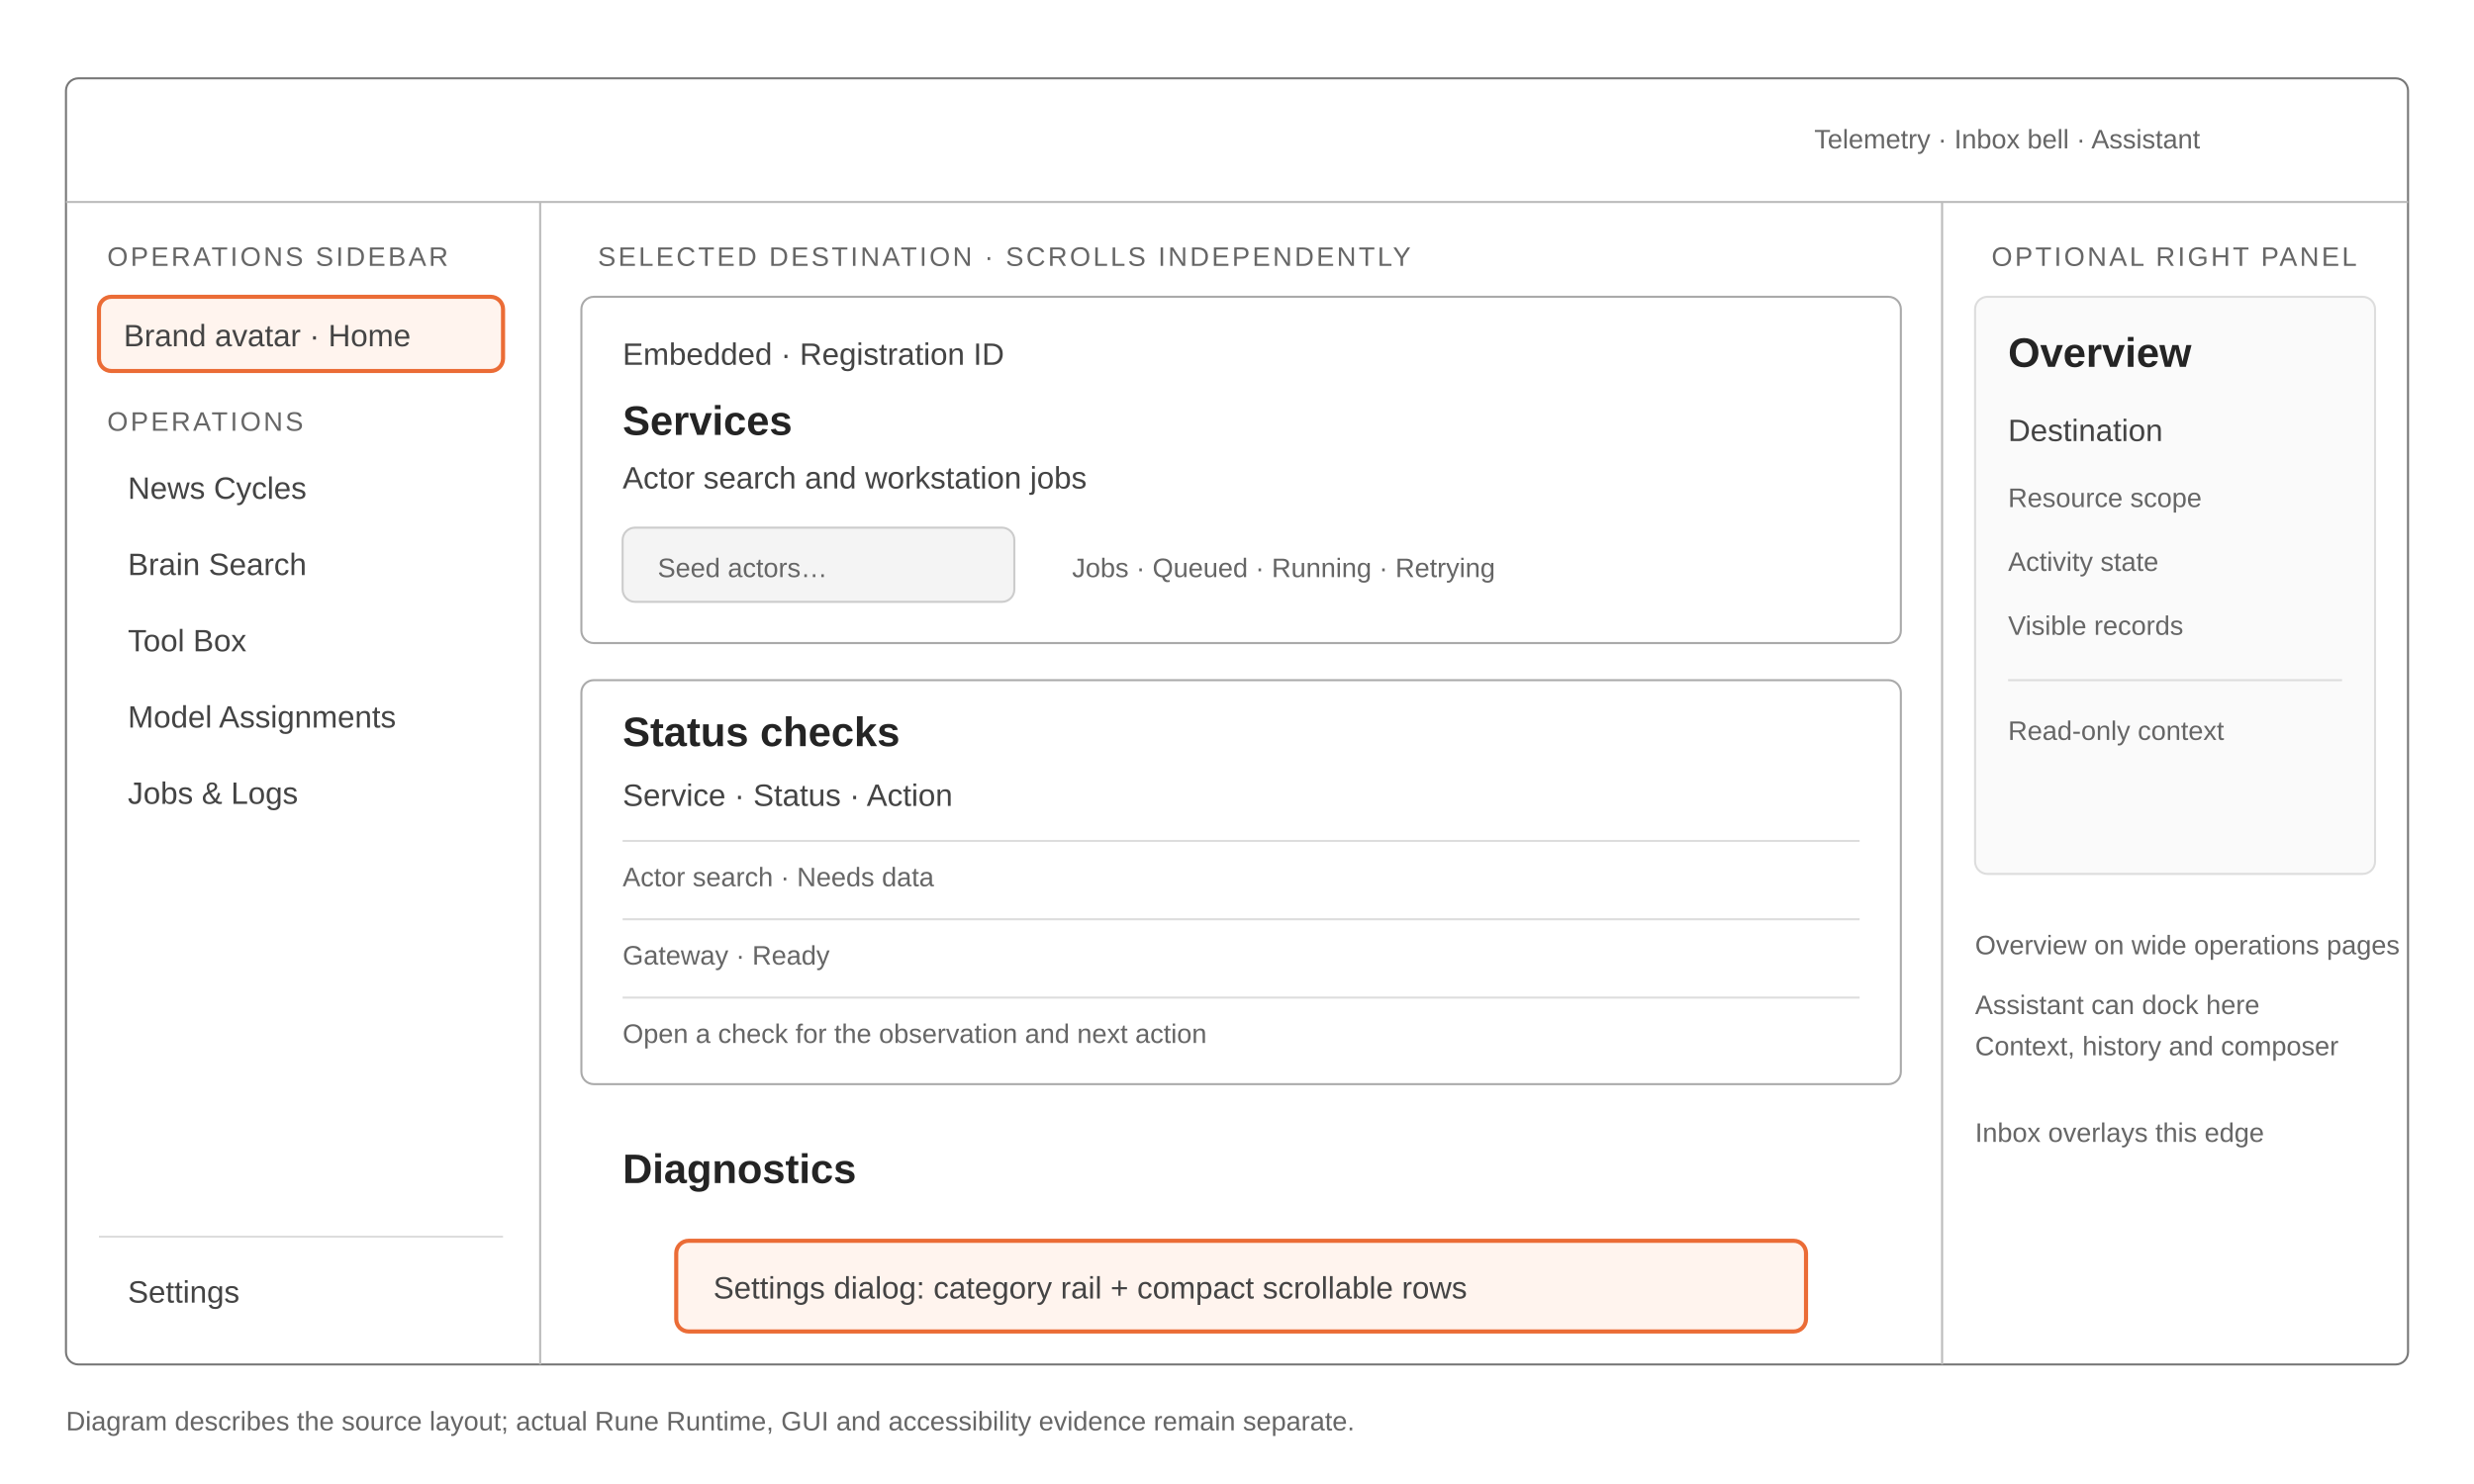
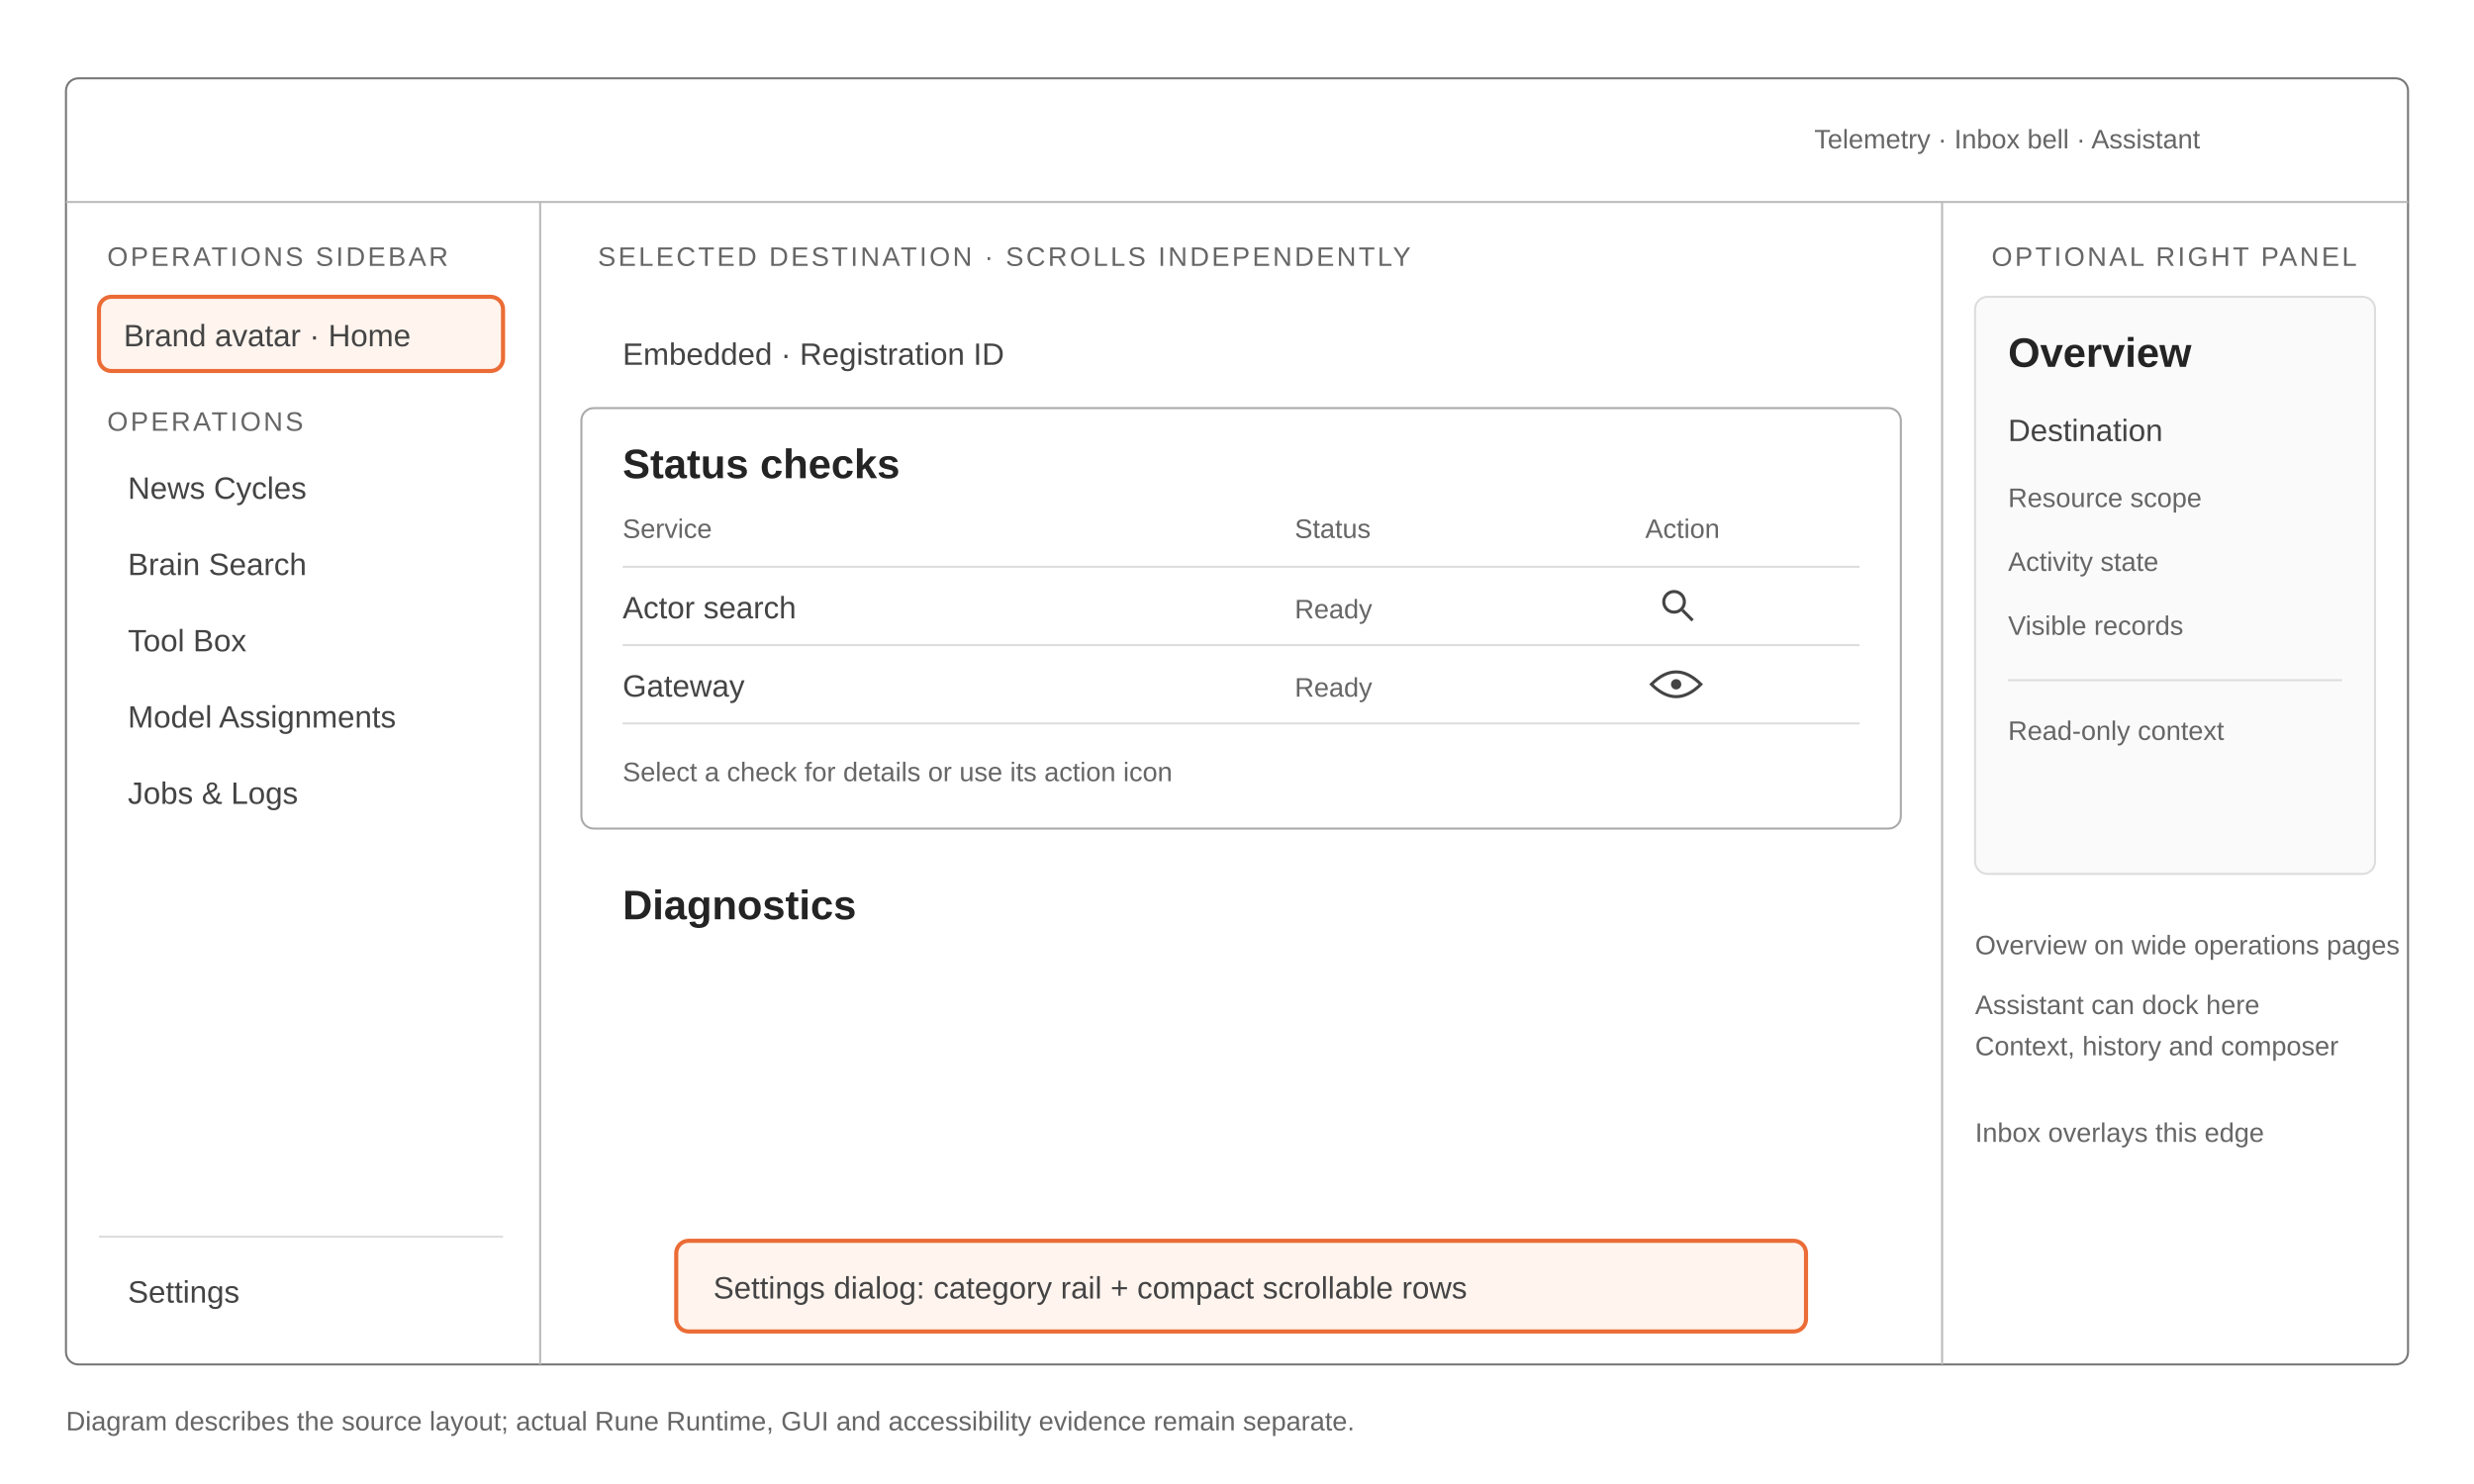
<svg xmlns="http://www.w3.org/2000/svg" viewBox="0 0 1200 720" role="img" aria-labelledby="native-workstation-layout-title native-workstation-layout-desc">
  <style>text{font-family:Geist,Arial,sans-serif;fill:#242424}.zone{font-size:13px;letter-spacing:1.2px;fill:#666}.label{font-size:20px;font-weight:600}.note{font-size:15px;fill:#444}.small{font-size:13px;fill:#666}.node{fill:#fff;stroke:#aaa;stroke-width:1}.focus{fill:#fff4ee;stroke:#eb6c36;stroke-width:2}.lane{fill:#fafafa;stroke:#ddd;stroke-width:1}.pill{fill:#f4f4f4;stroke:#ccc;stroke-width:1}</style>
  <rect width="1200" height="720" fill="#fff" />
  <rect x="32" y="38" width="1136" height="624" rx="6" fill="#fff" stroke="#777" />
  <path d="M 32 98 H 1168 M 262 98 V 662 M 942 98 V 662" stroke="#bbb" />
  <text x="880" y="72" class="small">Telemetry · Inbox bell · Assistant</text>
  <text x="52" y="129" class="zone">OPERATIONS SIDEBAR</text>
  <rect x="48" y="144" width="196" height="36" rx="6" class="focus" />
  <text x="60" y="168" class="note">Brand avatar · Home</text>
  <text x="52" y="209" class="zone">OPERATIONS</text>
  <text x="62" y="242" class="note">News Cycles</text>
  <text x="62" y="279" class="note">Brain Search</text>
  <text x="62" y="316" class="note">Tool Box</text>
  <text x="62" y="353" class="note">Model Assignments</text>
  <text x="62" y="390" class="note">Jobs &amp; Logs</text>
  <path d="M 48 600 H 244" stroke="#ddd" />
  <text x="62" y="632" class="note">Settings</text>
  <text x="290" y="129" class="zone">SELECTED DESTINATION · SCROLLS INDEPENDENTLY</text>
-   <rect x="282" y="144" width="640" height="168" rx="6" class="node" />
  <text x="302" y="177" class="note">Embedded · Registration ID</text>
-   <text x="302" y="211" class="label">Services</text>
-   <text x="302" y="237" class="note">Actor search and workstation jobs</text>
-   <rect x="302" y="256" width="190" height="36" rx="6" class="pill" />
-   <text x="319" y="280" class="small">Seed actors…</text>
-   <text x="520" y="280" class="small">Jobs · Queued · Running · Retrying</text>
-   <rect x="282" y="330" width="640" height="196" rx="6" class="node" />
-   <text x="302" y="362" class="label">Status checks</text>
-   <text x="302" y="391" class="note">Service · Status · Action</text>
-   <path d="M 302 408 H 902 M 302 446 H 902 M 302 484 H 902" stroke="#ddd" />
-   <text x="302" y="430" class="small">Actor search · Needs data</text>
-   <text x="302" y="468" class="small">Gateway · Ready</text>
-   <text x="302" y="506" class="small">Open a check for the observation and next action</text>
-   <text x="302" y="574" class="label">Diagnostics</text>
+   <rect x="282" y="198" width="640" height="204" rx="6" class="node" />
+   <text x="302" y="232" class="label">Status checks</text>
+   <text x="302" y="261" class="small">Service</text>
+   <text x="628" y="261" class="small">Status</text>
+   <text x="798" y="261" class="small">Action</text>
+   <path d="M 302 275 H 902 M 302 313 H 902 M 302 351 H 902" stroke="#ddd" />
+   <text x="302" y="300" class="note">Actor search</text>
+   <text x="628" y="300" class="small">Ready</text>
+   <circle cx="812" cy="292" r="5" fill="none" stroke="#444" stroke-width="1.5" />
+   <path d="M 816 296 L 821 301" stroke="#444" stroke-width="1.5" />
+   <text x="302" y="338" class="note">Gateway</text>
+   <text x="628" y="338" class="small">Ready</text>
+   <path d="M 801 332 Q 813 320 825 332 Q 813 344 801 332 Z" fill="none" stroke="#444" stroke-width="1.5" />
+   <circle cx="813" cy="332" r="2.5" fill="#444" />
+   <text x="302" y="379" class="small">Select a check for details or use its action icon</text>
+   <text x="302" y="446" class="label">Diagnostics</text>
  <text x="966" y="129" class="zone">OPTIONAL RIGHT PANEL</text>
  <rect x="958" y="144" width="194" height="280" rx="6" class="lane" />
  <text x="974" y="178" class="label">Overview</text>
  <text x="974" y="214" class="note">Destination</text>
  <text x="974" y="246" class="small">Resource scope</text>
  <text x="974" y="277" class="small">Activity state</text>
  <text x="974" y="308" class="small">Visible records</text>
  <path d="M 974 330 H 1136" stroke="#ddd" />
  <text x="974" y="359" class="small">Read-only context</text>
  <text x="958" y="463" class="small">Overview on wide operations pages</text>
  <text x="958" y="492" class="small">Assistant can dock here</text>
  <text x="958" y="512" class="small">Context, history and composer</text>
  <text x="958" y="554" class="small">Inbox overlays this edge</text>
  <rect x="328" y="602" width="548" height="44" rx="6" class="focus" />
  <text x="346" y="630" class="note">Settings dialog: category rail + compact scrollable rows</text>
  <text x="32" y="694" class="small">Diagram describes the source layout; actual Rune Runtime, GUI and accessibility evidence remain separate.</text>
</svg>
